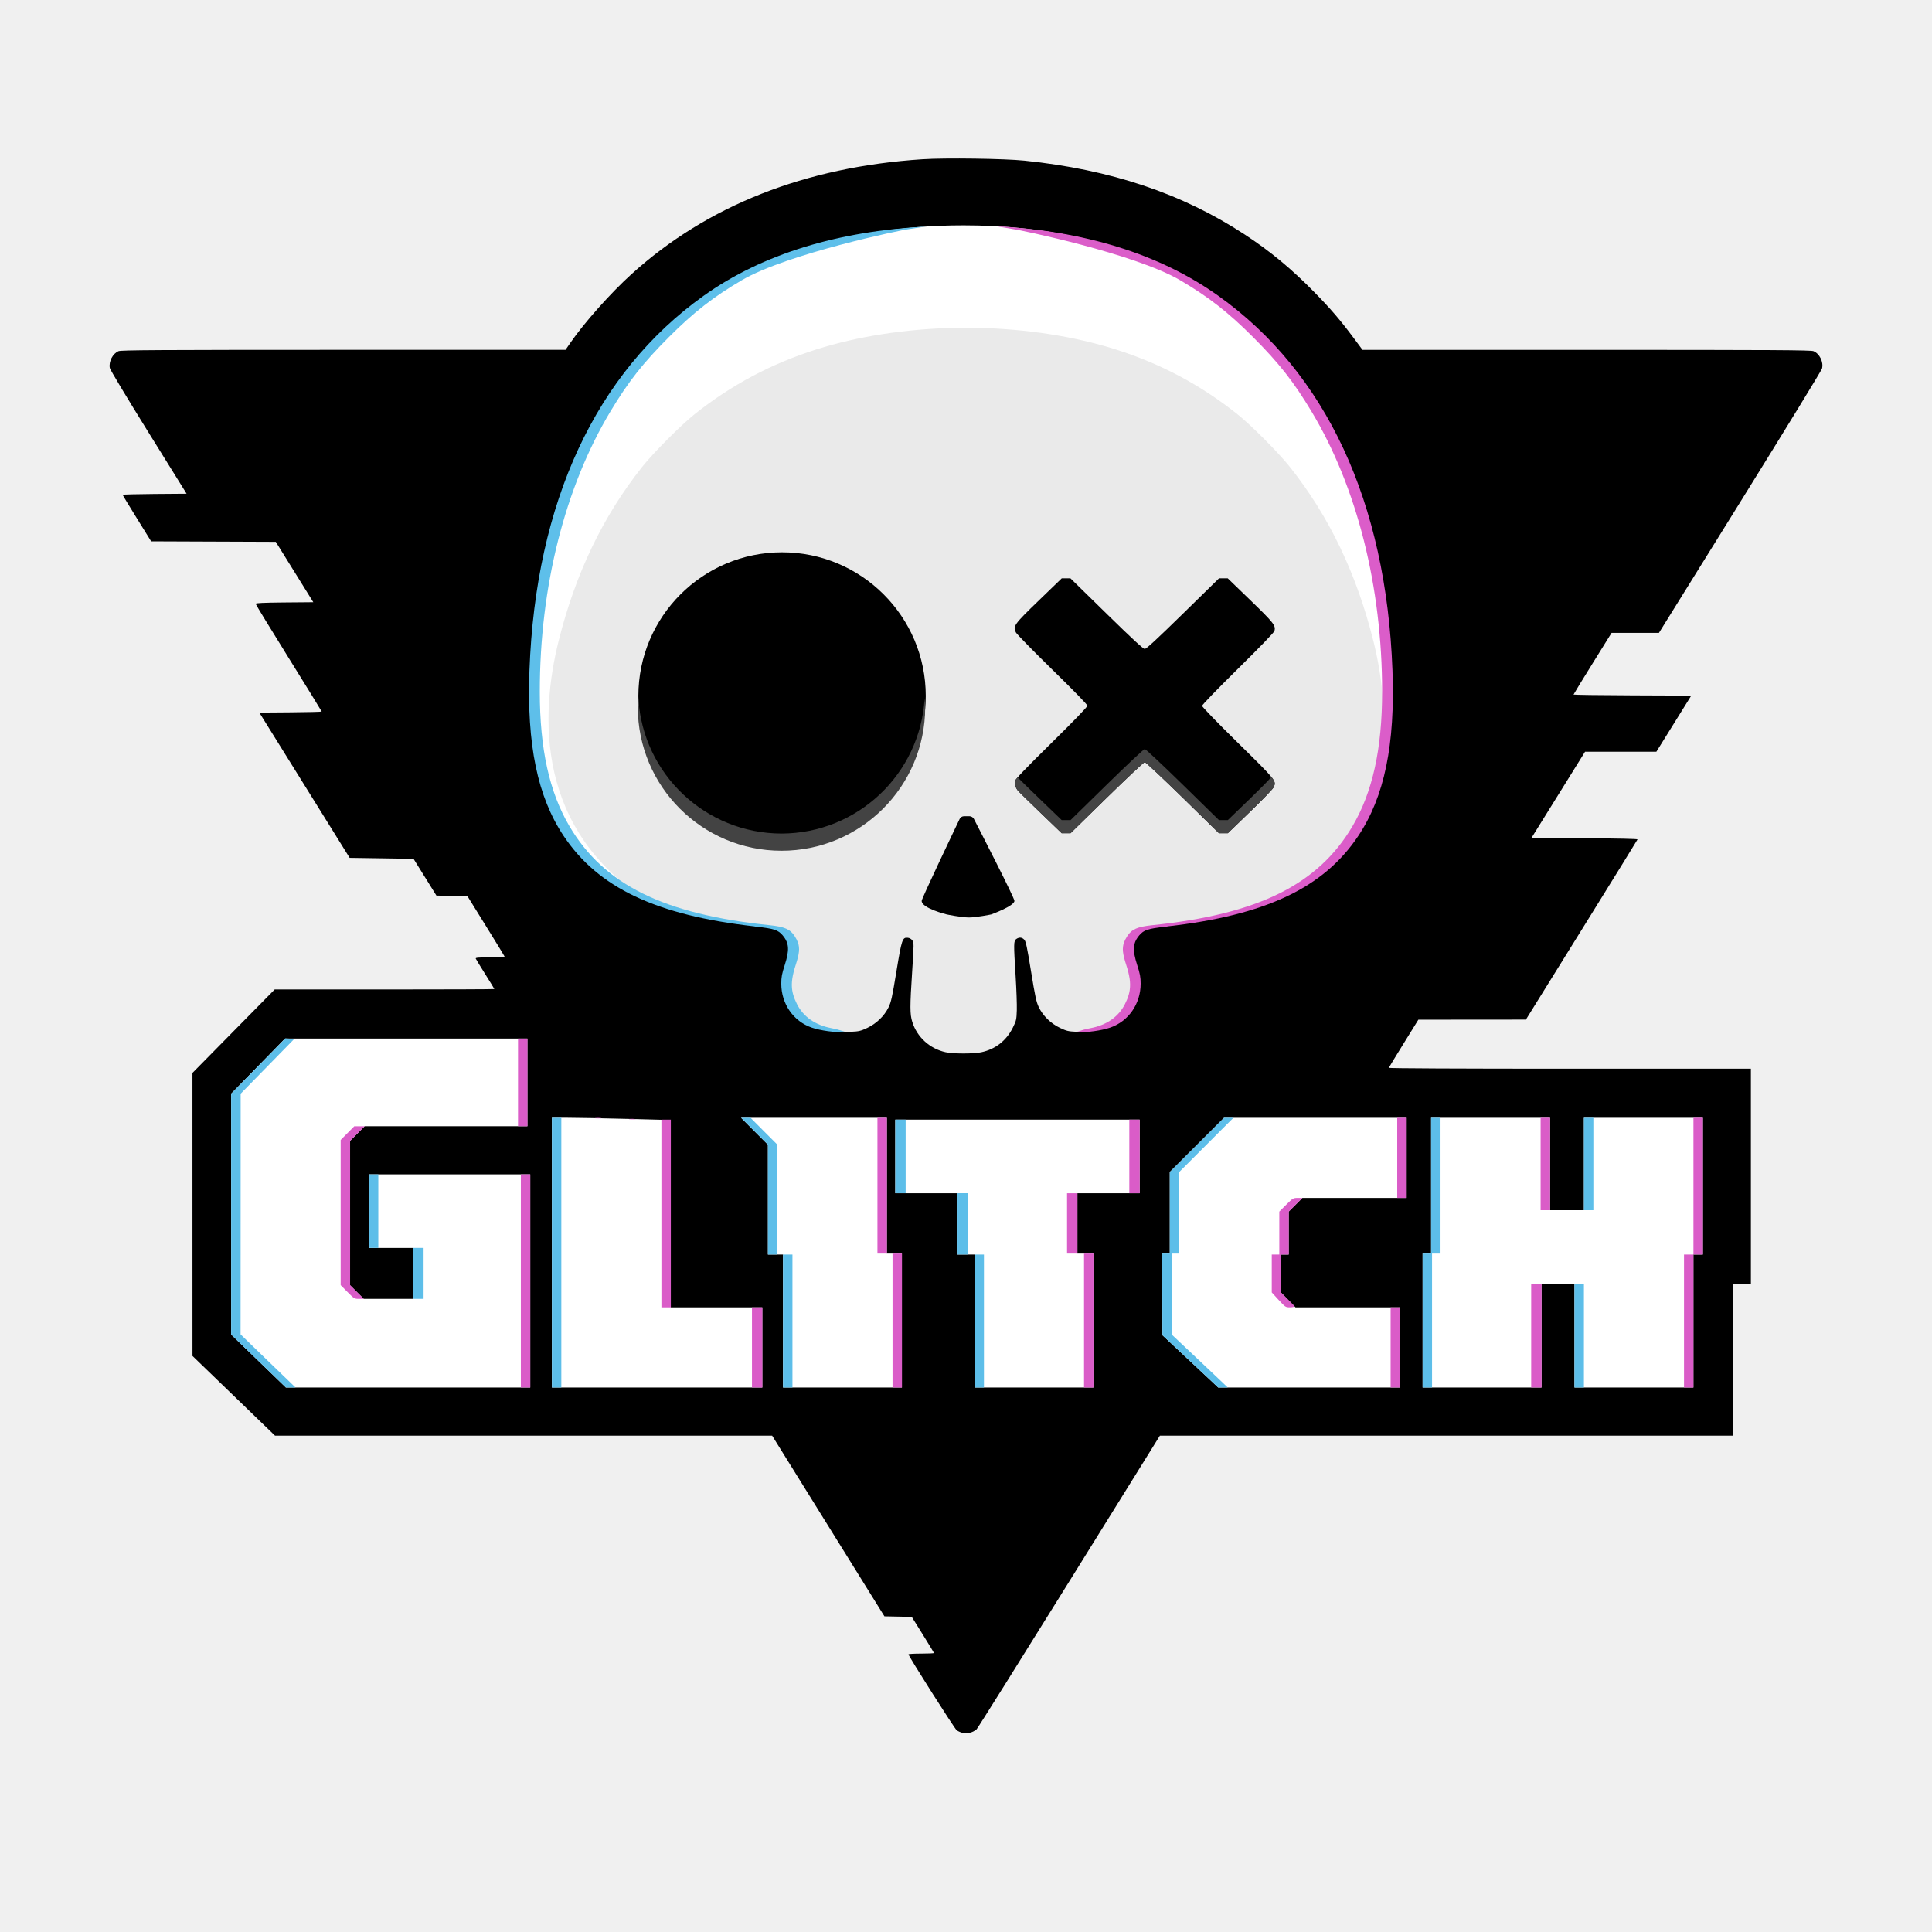
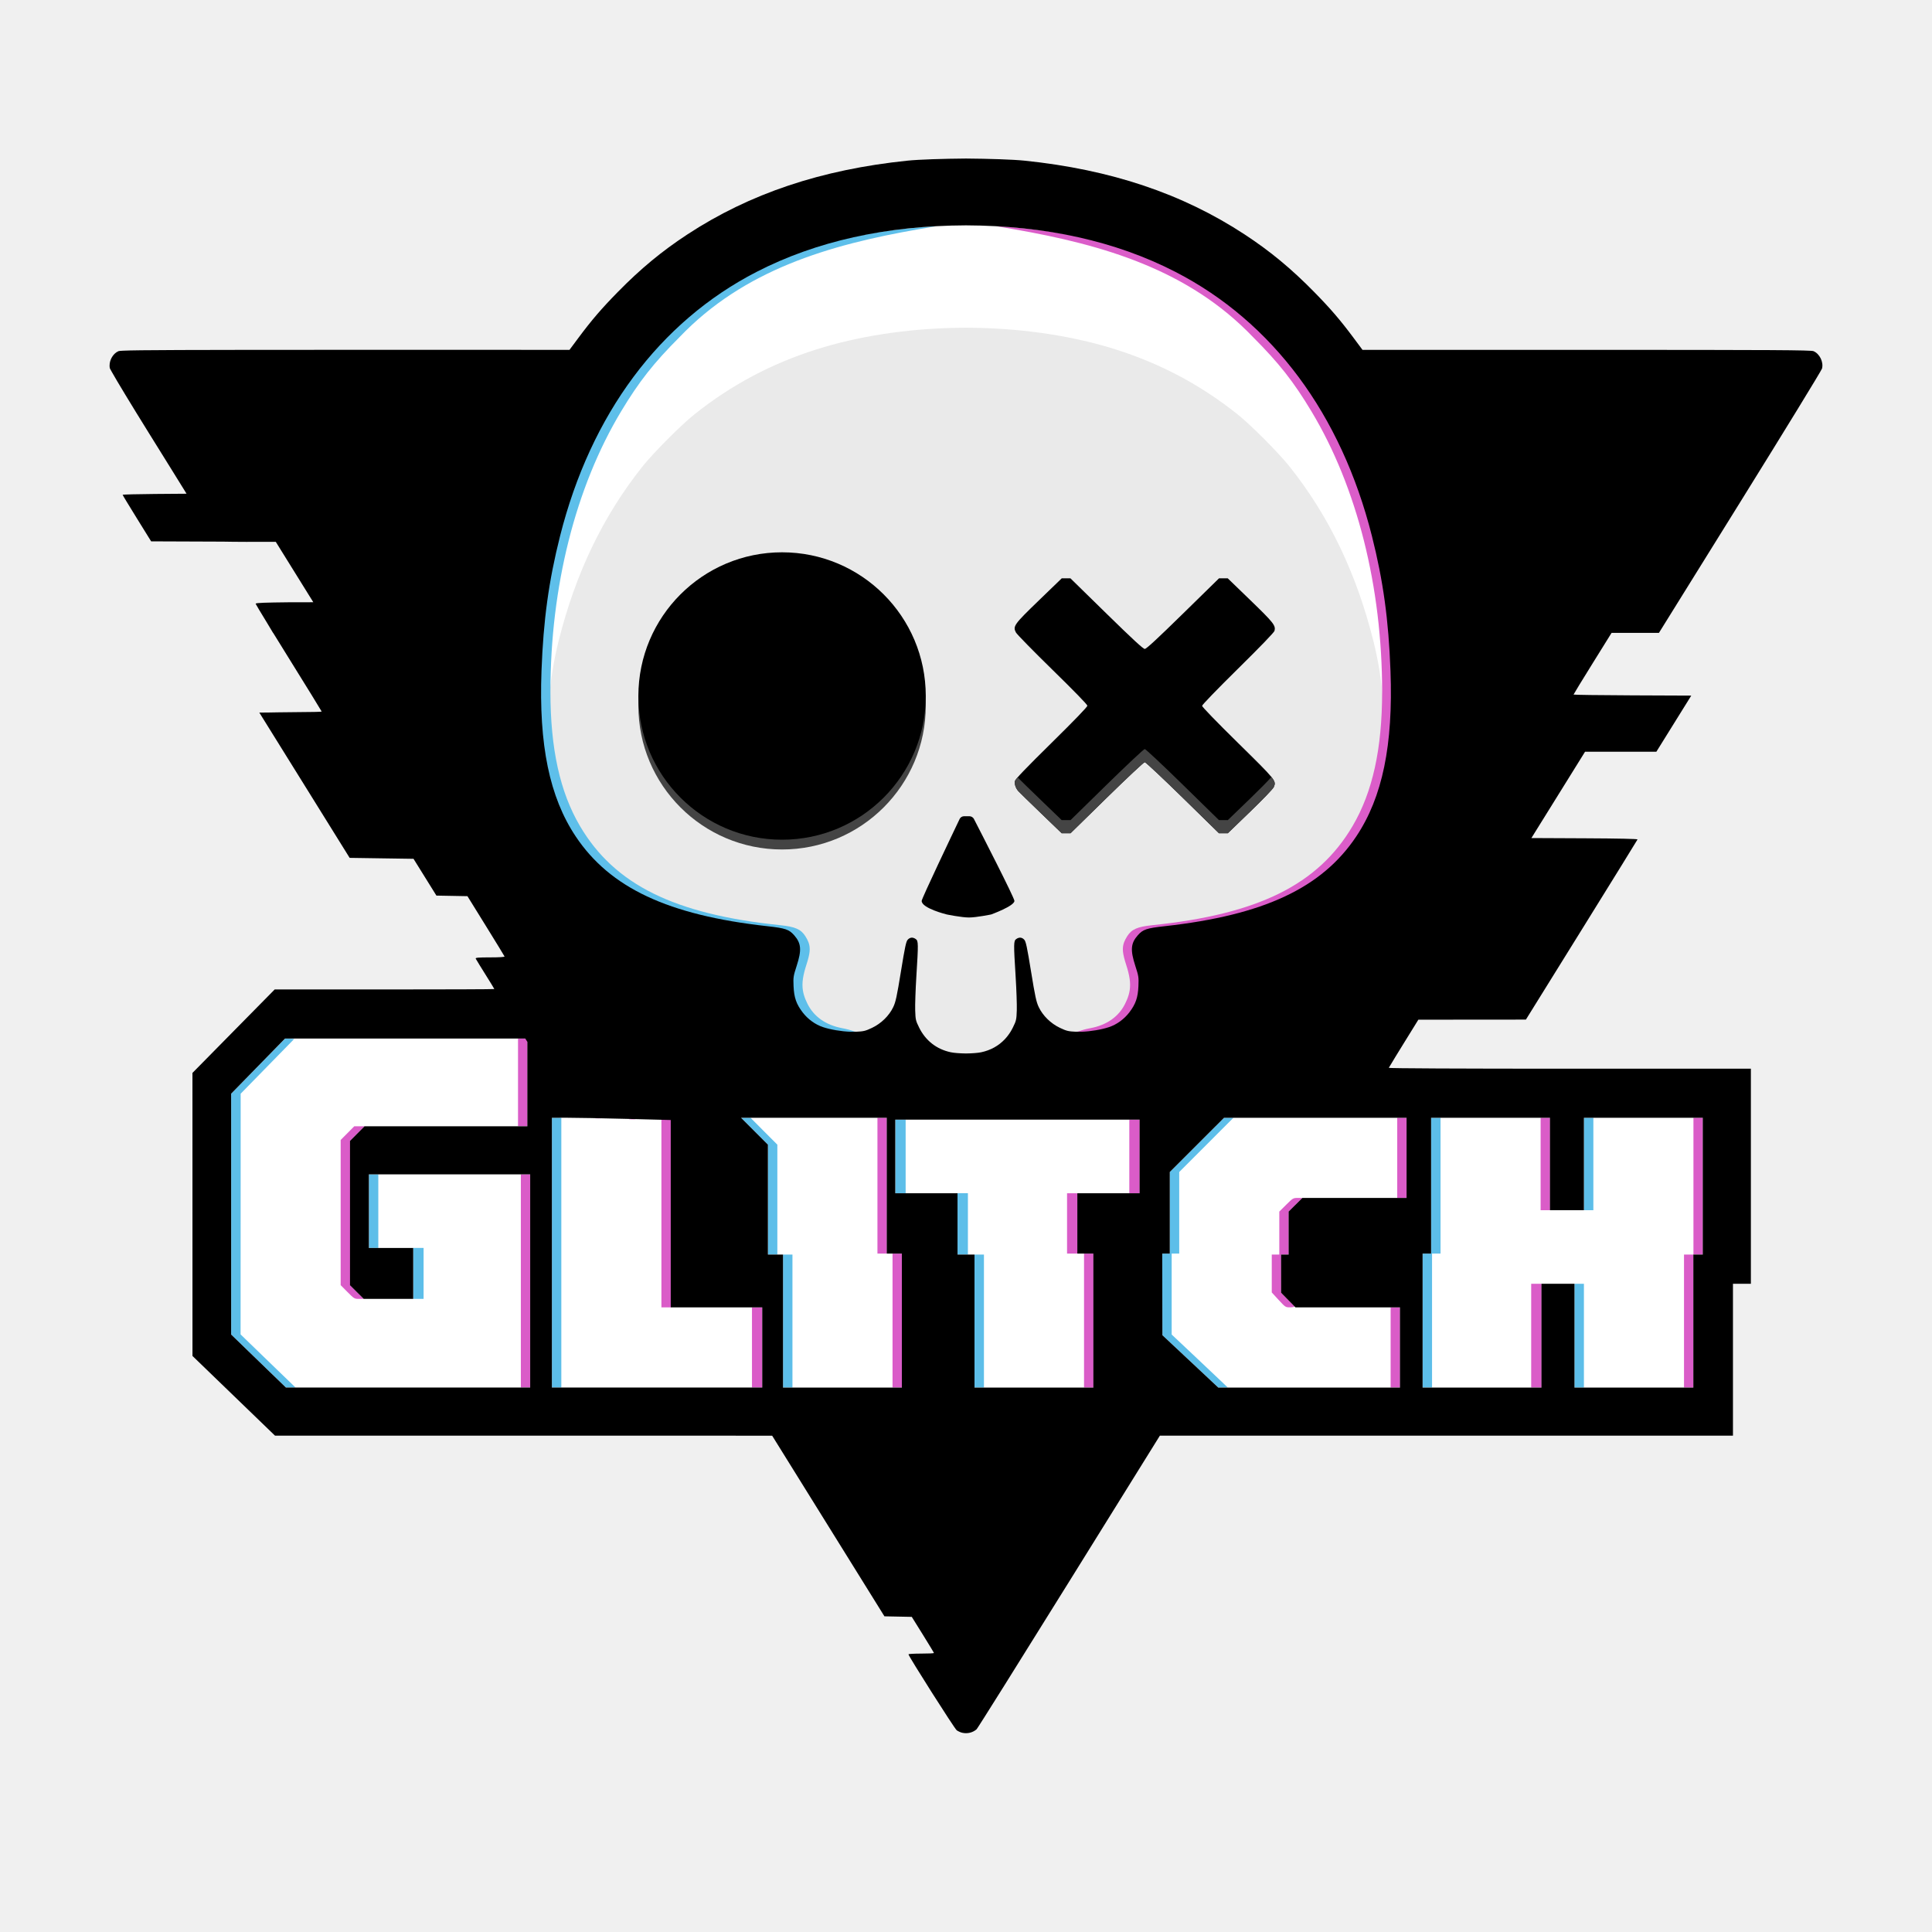
<svg xmlns="http://www.w3.org/2000/svg" xml:space="preserve" width="1365.333" height="1365.333">
  <path d="M685.44 141.56a692 692 0 0 0-21.555.042c-9.2.165-17.534.543-24.54 1.265C496.644 157.58 398.27 251.157 369.599 398.2c-8.318 42.658-11.106 98.366-5.87 134.018 4.023 27.387 13.685 54.482 28.03 73.607 1.693 2.258 2.912 3.902 5.394 6.162 1.241 1.13 1.743 2.815 8.221 4.729 3.239.957 39.75 22.071 46.117 17.512s-21.614-31.39-21.369-34.573c.49-6.366-.775-7.473-1.346-9.008-.57-1.534-1.105-2.616-1.675-3.707-1.142-2.18-2.443-4.267-4.07-6.632-19.344-28.114-25.242-76.222-11.348-128.823 11.8-44.68 35.63-90.178 60.173-116.935 51.49-56.135 109.465-81.126 197.073-83.805C740.71 248.55 797.722 263.7 847.028 297c5.973 4.035 17.882 14.235 30.527 26.863 16.013 15.993 21.1 22.02 29.89 35.291 34.725 52.42 53.701 122.598 48.051 167.485-3.232 25.677-13.164 48.924-27.523 65.992-2.75 3.27-5.097 6.213-6.957 8.754-.93 1.27-1.686 2.298-2.68 4-.497.85-1.084 1.461-2.06 4.594-.489 1.566-1.852 3.668-.426 10.03.712 3.182-12.819 15.346-8.78 18.473 4.04 3.128 24.49-3.486 27.496-3.486 7.495 0 8.662-1.947 10.079-2.767a23 23 0 0 0 2.908-1.975c1.442-1.118 2.507-2.09 3.664-3.176 2.314-2.172 4.785-4.708 7.37-7.484 5.173-5.553 10.284-11.286 14.173-17.008 23.023-33.879 30.826-78.338 27.66-137.988-1.582-29.802-3.236-42.981-8.906-70.994-6.068-29.977-16.844-62.323-29.506-88.211-16.984-34.725-33.816-58.204-60.069-83.645-41.95-40.655-92.655-64.962-156.943-76.023-14.736-2.536-37.468-3.867-59.557-4.164" style="fill:#fff;stroke-width:10.69" />
  <path d="M682.667 231.591q-4.186.01-8.366.107c-34.191.795-67.957 5.904-97.37 15.233-31.958 10.136-60.059 25.09-86.07 45.799-9.632 7.67-29.081 27.203-37.007 37.17-27.778 34.931-47.249 75.534-59.144 123.334-12.813 51.484-16.882 134.133 65.168 184.718 21.817 9.602 46.73 15.56 81.83 19.567 12.416 1.417 14.934 2.248 18.693 6.17 4.942 5.155-7.665 13.103-11.057 22.66-2.932 8.261-1.443 31.323.582 37.992 2.286 7.525 18.534-2.252 25.342 1.994 5.58 3.48 19.264 6.22 28.951 5.797 5.343-.234 6.736-.572 11.278-2.729 6.505-3.089 12.009-8.409 14.99-14.49 1.847-3.766 2.574-7.063 5.56-25.213 3.779-22.962 4.253-24.373 8.067-23.99 1.236.124-3.638 4.603-2.908 5.621 1.148 1.603 3.975 7.158 2.746 26.072-1.668 25.66-5.088 30.184-3.395 35.662 3.322 10.756 19.152 11.098 30.305 13.524 2.592.564 7.145.864 11.805.898 4.66-.034 9.213-.334 11.804-.898 11.154-2.426 25.391-4.848 28.713-15.604 1.692-5.478 2.946-11.036 1.278-36.697-1.23-18.914-2.358-15.354-1.21-16.957.73-1.018-3.269-11.497-2.033-11.62 3.814-.384 4.288 1.027 8.067 23.99 2.986 18.149 3.714 21.446 5.56 25.212 2.982 6.081 8.486 11.401 14.99 14.49 4.542 2.157 5.935 2.495 11.278 2.729 9.687.424 23.371-2.316 28.951-5.797 6.808-4.246 26.302.772 28.588-6.754 2.025-6.669.445-20.905-2.487-29.166-3.392-9.557-16.176-21.57-11.234-26.726 3.76-3.922 6.278-4.753 18.694-6.17 35.1-4.008 60.013-9.965 81.83-19.567 82.05-50.585 77.98-133.234 65.168-184.718-11.896-47.8-31.367-88.403-59.145-123.334-7.925-9.967-27.374-29.5-37.008-37.17-26.01-20.71-54.11-35.663-86.068-45.8-29.413-9.328-63.18-14.437-97.371-15.232q-4.18-.096-8.365-.107m0 345.998c1.636.064 3.206.466 3.898 1.158 1.621 1.622 26.832 54.959 26.832 56.766 0 3.292-1.803 5.194-6.957 7.34-2.747 1.143-7.33 2.67-10.186 3.392-3.984 1.008-6.402 1.237-13.587 1.108-7.186.13-9.604-.1-13.588-1.108-2.855-.722-7.439-2.249-10.186-3.392-5.154-2.146-6.957-4.048-6.957-7.34 0-1.807 25.211-55.144 26.832-56.766.692-.692 2.263-1.094 3.899-1.158" style="fill:#eaeaea;fill-opacity:1" />
-   <path d="M390.322 778.275a15.806 15.806 0 0 0-15.804 15.805v189.506a15.806 15.806 0 0 0 15.804 15.805H537.4a15.806 15.806 0 0 0 15.805-15.805v-56.568a15.806 15.806 0 0 0-15.805-15.805h-47.834V795.91a15.806 15.806 0 0 0-14.474-15.748l-10.819-.914h-.002c-8.008-.677-25.799-.973-43.048-.973z" style="fill:#fff;fill-opacity:1;stroke-width:10.69" />
-   <path d="M203.072 728.87a8.13 8.13 0 0 0-5.738 2.368l-19.537 19.463-.002.002-19.535 19.463a8.13 8.13 0 0 0-2.39 5.76V944.41a8.13 8.13 0 0 0 2.415 5.783l19.5 19.27v.002l19.5 19.268a8.13 8.13 0 0 0 5.713 2.345l85.5.028 85.5.025a8.133 8.133 0 0 0 8.133-8.131V833a8.133 8.133 0 0 0-8.131-8.13H262a8.133 8.133 0 0 0-7.87 7.497v-19.736l3.614-3.87 3.393-3.63H372a8.133 8.133 0 0 0 8.13-8.131v-60a8.133 8.133 0 0 0-8.13-8.13h-84.465zM254.2 883.796a8.13 8.13 0 0 0 7.8 7.334h21.87v21.739h-10.241c-7.965 0-12.492-.223-14.508-.604s-1.444-.15-2.924-1.54c-1.122-1.054-.812-.739-.828-.775s-.42-1.197-.678-4.295c-.315-3.8-.431-11.597-.492-21.86" style="fill:#fff;fill-opacity:1;stroke-width:15.118" />
-   <path d="M524.34 776.008a17.013 17.013 0 0 0-12.041 29.027l9.36 9.38 4.388 4.397v70.376a17.01 17.01 0 0 0 10.605 15.294v78.75a17.013 17.013 0 0 0 17.012 17.012h83.44a17.013 17.013 0 0 0 17.011-17.012v-94.044a17.01 17.01 0 0 0-10.607-15.295V793.02a17.013 17.013 0 0 0-17.012-17.012h-51.078z" style="fill:#fff;fill-opacity:1;stroke-width:5.345" />
-   <path d="M632.861 787.998a6.436 6.436 0 0 0-6.435 6.436v51.619a6.436 6.436 0 0 0 6.435 6.435h37.405v36.699a6.436 6.436 0 0 0 6.435 6.436h5.586v87.609a6.436 6.436 0 0 0 6.436 6.436h83.438a6.436 6.436 0 0 0 6.435-6.436v-94.044a6.436 6.436 0 0 0-6.436-6.436h-4.877v-30.263h37.405a6.436 6.436 0 0 0 6.435-6.436v-51.619a6.436 6.436 0 0 0-6.435-6.436h-85.915zm238.815 1.916-1.139 1.139-1.303 1.3h-3.373a.67.67 0 0 0-.47.196l-19.274 19.263-19.273 19.266a.67.67 0 0 0-.196.47v56.973h-4.99a.665.665 0 0 0-.666.667v56.98c0 .183.076.359.21.484l19.622 18.487 19.621 18.486a.67.67 0 0 0 .457.182l64.17.047 64.17.044a.665.665 0 0 0 .666-.666v-55.861c0-.368-.125-3.457-.493-3.456l-36.81-2.79-37.09 2.79-3.216-3.277-6.535-3.763v-27.021h4.283a.665.665 0 0 0 .666-.667v-29.744l4.56-4.595 4.559-4.594h73.652a.665.665 0 0 0 .666-.666V793.02a.665.665 0 0 0-.666-.666h-6.047l-.023-1.229v-1.21H877.147z" style="fill:#fff;fill-opacity:1;stroke-width:5.345" />
-   <path d="M1011.87 775.762a17.26 17.26 0 0 0-17.259 17.258v83.488a17.26 17.26 0 0 0-6.363 12.68v94.044a17.26 17.26 0 0 0 17.258 17.258h83.439a17.26 17.26 0 0 0 12.02-5.705 17.26 17.26 0 0 0 12.021 5.705h83.438a17.26 17.26 0 0 0 17.258-17.258V901.87a17.26 17.26 0 0 0 6.365-12.682V793.02a17.26 17.26 0 0 0-17.258-17.258h-83.44a17.26 17.26 0 0 0-12.02 5.703 17.26 17.26 0 0 0-12.02-5.703h-41.72z" style="fill:#fff;fill-opacity:1;stroke-width:5.345" />
-   <path d="M680.1 1224.554c-1.239-.278-3.039-1.086-4-1.795-1.551-1.144-34.082-52.362-34.082-53.66 0-.285 4.05-.518 9-.518s9-.18 9-.4-3.525-6.06-7.834-12.976l-7.833-12.574-9.661-.192-9.661-.191-39.673-63.83-39.672-63.83-175.666-.01-175.667-.01-29.16-28.161-29.159-28.161-.01-100.01-.01-100.01 29.056-29.49 29.055-29.49h77.611c42.687 0 77.612-.133 77.612-.296s-2.888-4.887-6.417-10.5c-3.529-5.612-6.561-10.58-6.738-11.038-.249-.645 2.044-.833 10.139-.833 6.477 0 10.375-.247 10.238-.648-.122-.356-6.072-10.09-13.222-21.63l-13-20.983-10.964-.203-10.963-.203-8.09-13-8.092-13-22.568-.333-22.568-.333-31.916-51.334-31.916-51.333 22.038-.176c12.121-.097 22.039-.343 22.039-.548s-10.5-17.254-23.334-37.886-23.333-37.856-23.333-38.275c0-.552 5.632-.811 20.368-.939l20.367-.176-13.256-21.333-13.256-21.334-44.042-.171-44.042-.172-10.07-16.233c-5.538-8.928-10.07-16.422-10.07-16.653s10.17-.499 22.597-.595l22.597-.176-26.928-43.315c-15.268-24.56-27.11-44.289-27.35-45.564-.849-4.53 2.078-10.156 6.175-11.868 1.848-.772 27.299-.923 159.055-.94l156.855-.022 3.315-4.812c9.914-14.392 28.575-35.36 43.41-48.778 53.533-48.417 122.578-75.651 205.526-81.069 16.008-1.045 57.89-.467 72.082.995 60.916 6.277 111.552 23.26 155.667 52.208 17.972 11.793 32.972 24.21 49.036 40.591 11.562 11.79 18.462 19.824 27.83 32.408l6.328 8.5h158.258c132.983 0 158.609.147 160.457.919 4.344 1.815 7.238 7.733 6.016 12.304-.359 1.344-26.435 43.918-57.946 94.61l-57.294 92.167h-33.471l-13.44 21.61c-7.393 11.885-13.44 21.782-13.44 21.994s18.719.463 41.598.557l41.6.172-12.335 19.833-12.334 19.834h-50.4l-18.954 30.5-18.955 30.5 37.61.172c23.659.108 37.528.41 37.39.812-.122.352-17.92 29.141-39.554 63.976l-39.333 63.336-38 .032-38 .032-10.334 16.702c-5.683 9.186-10.433 16.98-10.555 17.32-.136.378 49.433.618 127.833.618h128.056v152h-12.667v107.333h-405L755.5 1117.818c-35.298 56.78-64.698 103.691-65.333 104.245-2.698 2.352-6.491 3.288-10.073 2.484zM374.683 905.248v-75.333h-114v52h31.334v36h-34.969l-4.85-4.817-4.848-4.817V806.277l5.15-5.181 5.152-5.181h115.031v-62H201.462l-19.056 19.497-19.055 19.498v170.186l19.36 18.743 19.362 18.742h172.611zm164 47v-28.333h-64.666V791.506l-31.167-.809c-17.142-.444-36.042-.803-42-.795l-10.833.013V980.58h148.666zm98.667-19v-47.333h-10.667v-96H523.701l9.492 9.508 9.491 9.508v77.65h10.667v94h84zm135.333 0v-47.333H761.35v-42.667h44v-52H632.684v52h44v43.333h12v94h84zm216.667 19v-28.333h-73.836l-5.071-5.167-5.072-5.167-.01-13.5-.012-13.5h5.333v-30.366l4.85-4.817 4.848-4.817h73.636v-56.666H865.025l-19.17 19.162-19.172 19.162v57.676h-5.333l.057 28.833.057 28.833 19.74 18.5 19.739 18.5H989.35zm100-8.333v-36.667h23.333v73.333h84v-94h6.667v-96.666h-84v65.333h-24v-65.333h-84v96h-6v94.666h84zM693.432 743.622c9.999-2.12 17.784-8.202 22.368-17.478 2.374-4.803 2.553-5.588 2.768-12.182.126-3.876-.246-14.655-.827-23.954-1.455-23.274-1.425-25.093.425-26.389 2.075-1.453 4.05-1.293 5.677.462 1.153 1.244 1.973 5.077 4.799 22.438 2.89 17.76 3.716 21.586 5.442 25.202 2.923 6.124 8.507 11.582 15.007 14.669 4.58 2.175 5.956 2.508 11.337 2.743 6.787.297 16.752-1.1 23.256-3.258 5.513-1.83 10.756-5.63 14.434-10.458 4.474-5.875 6.055-10.44 6.405-18.502.272-6.282.145-7.11-2.194-14.33-3.622-11.177-3.245-15.95 1.709-21.592 3.675-4.185 6.158-5.023 19.204-6.477 69.91-7.79 110.968-27.044 135.233-63.418 18.512-27.751 26.114-64.539 24.178-117.012-1.326-35.957-5.126-63.582-13.093-95.171-21.748-86.242-70.22-151.43-138.876-186.77-42.53-21.893-92.58-32.892-149.666-32.892-89.6 0-161.704 27.147-213.713 80.46C415.7 292.616 385.955 368 380.03 460.904c-.874 13.714-.862 43.719.021 54.012 5.224 60.804 29.945 99.223 77.242 120.038 21.817 9.602 46.73 15.558 81.83 19.566 12.416 1.417 14.935 2.249 18.694 6.17 4.942 5.156 5.593 11.336 2.201 20.892-2.932 8.262-3.453 16.842-1.427 23.511 2.286 7.526 7.285 13.997 14.093 18.244 5.58 3.48 19.262 6.22 28.95 5.796 5.342-.234 6.737-.57 11.279-2.728 6.505-3.089 12.008-8.408 14.989-14.49 1.847-3.766 2.574-7.063 5.56-25.212 3.779-22.963 4.253-24.373 8.066-23.99 1.237.124 2.489.85 3.218 1.87 1.149 1.602 1.145 2.418-.084 21.333-1.668 25.66-1.664 30.717.028 36.196 3.322 10.755 12.433 19.052 23.586 21.478 5.46 1.187 19.622 1.206 25.156.033z" style="fill:#000" />
-   <path d="M654.192 160.096c-61.555 3.292-115.162 19.14-156.938 48.935-76.194 54.343-118.713 145.779-123.1 264.72-1.935 52.475 5.666 89.262 24.178 117.013 24.467 36.677 65.443 56.033 134.967 63.925v.055l.933.106c12.884 1.435 15.656 2.343 18.909 6.2 1.706 2.024 2.817 3.975 3.357 6.19.18.739.298 1.507.352 2.317.216 3.238-.57 7.145-2.307 12.515-1.997 6.177-2.42 8.463-2.42 13.092 0 14.239 8.555 26.573 21.531 31.037 6.116 2.104 16.717 3.554 23.721 3.244l.908-.04.117-.3c-.402.02-.739.019-1.035.002-2.075-.116-2.208-1.073-9.908-2.542-11.406-2.177-19.782-8.069-24.293-17.086a45 45 0 0 1-1.496-3.295c-.863-2.139-1.456-4.182-1.783-6.258-.817-5.19.03-10.583 2.482-18.166 1.238-3.826 1.99-6.751 2.24-9.24.125-1.245.123-2.38-.006-3.465a13.5 13.5 0 0 0-.771-3.158c-.516-1.388-1.264-2.788-2.248-4.338-3.086-4.861-7.176-6.647-17.723-7.735-74.819-7.72-117.15-28.67-141.49-70.027-14.17-24.075-20.892-54.598-20.902-94.883-.019-74.244 17.703-144.536 49.984-198.25 12.615-20.99 22.928-34.096 41.291-52.476 17.528-17.545 31.424-28.391 51.387-40.108 32.343-18.982 114.868-35.925 117.54-36.074z" style="fill:#5ebfea;fill-opacity:1" />
+   <path d="M1011.87 775.762a17.26 17.26 0 0 0-17.259 17.258v83.488a17.26 17.26 0 0 0-6.363 12.68v94.044a17.26 17.26 0 0 0 17.258 17.258h83.439a17.26 17.26 0 0 0 12.02-5.705 17.26 17.26 0 0 0 12.021 5.705h83.438a17.26 17.26 0 0 0 17.258-17.258V901.87a17.26 17.26 0 0 0 6.365-12.682V793.02a17.26 17.26 0 0 0-17.258-17.258h-83.44a17.26 17.26 0 0 0-12.02 5.703 17.26 17.26 0 0 0-12.02-5.703h-41.72zm-379.009 12.236a6.436 6.436 0 0 0-6.435 6.436v51.619a6.436 6.436 0 0 0 6.435 6.435h37.405v36.699a6.436 6.436 0 0 0 6.435 6.436h5.586v87.609a6.436 6.436 0 0 0 6.436 6.436h83.438a6.436 6.436 0 0 0 6.435-6.436v-94.044a6.436 6.436 0 0 0-6.436-6.436h-4.877v-30.263h37.405a6.436 6.436 0 0 0 6.435-6.436v-51.619a6.436 6.436 0 0 0-6.435-6.436h-85.915zm238.815 1.916-1.139 1.139-1.303 1.3h-3.373a.67.67 0 0 0-.47.196l-19.274 19.263-19.273 19.266a.67.67 0 0 0-.196.47v56.973h-4.99a.665.665 0 0 0-.666.667v56.98c0 .183.076.359.21.484l19.622 18.487 19.621 18.486a.67.67 0 0 0 .457.182l64.17.047 64.17.044a.665.665 0 0 0 .666-.666v-55.861c0-.368-.125-3.457-.493-3.456l-36.81-2.79-37.09 2.79-3.216-3.277-6.535-3.763v-27.021h4.283a.665.665 0 0 0 .666-.667v-29.744l4.56-4.595 4.559-4.594h73.652a.665.665 0 0 0 .666-.666V793.02a.665.665 0 0 0-.666-.666h-6.047l-.023-1.229v-1.21H877.147ZM524.34 776.008a17.013 17.013 0 0 0-12.041 29.027l9.36 9.38 4.388 4.397v70.376a17.01 17.01 0 0 0 10.605 15.294v78.75a17.013 17.013 0 0 0 17.012 17.012h83.44a17.013 17.013 0 0 0 17.011-17.012v-94.044a17.01 17.01 0 0 0-10.607-15.295V793.02a17.013 17.013 0 0 0-17.012-17.012h-51.078ZM203.072 728.87a8.13 8.13 0 0 0-5.738 2.368l-19.537 19.463-.002.002-19.535 19.463a8.13 8.13 0 0 0-2.39 5.76V944.41a8.13 8.13 0 0 0 2.415 5.783l19.5 19.27v.002l19.5 19.268a8.13 8.13 0 0 0 5.713 2.345l85.5.028 85.5.025a8.133 8.133 0 0 0 8.133-8.131V833a8.133 8.133 0 0 0-8.131-8.13H262a8.133 8.133 0 0 0-7.87 7.497v-19.736l3.614-3.87 3.393-3.63H372a8.133 8.133 0 0 0 8.13-8.131v-60a8.133 8.133 0 0 0-8.13-8.13h-84.465ZM254.2 883.796a8.13 8.13 0 0 0 7.8 7.334h21.87v21.739h-10.241c-7.965 0-12.492-.223-14.508-.604s-1.444-.15-2.924-1.54c-1.122-1.054-.812-.739-.828-.775s-.42-1.197-.678-4.295c-.315-3.8-.431-11.597-.492-21.86m136.123-105.52a15.806 15.806 0 0 0-15.804 15.805v189.506a15.806 15.806 0 0 0 15.804 15.805H537.4a15.806 15.806 0 0 0 15.805-15.805v-56.568a15.806 15.806 0 0 0-15.805-15.805h-47.834V795.91a15.806 15.806 0 0 0-14.474-15.748l-10.819-.914h-.002c-8.008-.677-25.799-.973-43.048-.973z" style="fill:#fff;fill-opacity:1;stroke-width:5.345" />
+   <path d="M704.148 159.875c61.556 3.292 115.035 19.36 156.811 49.156 76.195 54.343 118.713 145.779 123.1 264.72 1.935 52.475-5.665 89.262-24.178 117.013-24.467 36.677-65.443 56.033-134.966 63.925v.055l-.934.106c-12.884 1.435-15.656 2.343-18.908 6.2-1.706 2.024-2.817 3.975-3.358 6.19a13.6 13.6 0 0 0-.351 2.317c-.216 3.238.57 7.145 2.306 12.515 1.997 6.177 2.42 8.463 2.42 13.092 0 14.239-8.555 26.573-21.53 31.037-6.116 2.104-16.718 3.554-23.722 3.244l-.908-.04-.117-.3c.403.02.74.019 1.035.002 2.075-.116 2.208-1.073 9.908-2.542 11.406-2.177 19.782-8.069 24.293-17.086a45 45 0 0 0 1.496-3.295c.863-2.139 1.457-4.182 1.784-6.258.817-5.19-.03-10.583-2.483-18.166-1.237-3.826-1.99-6.751-2.24-9.24-.125-1.245-.123-2.38.006-3.465s.384-2.118.771-3.158c.516-1.388 1.264-2.788 2.248-4.338 3.087-4.861 7.176-6.647 17.723-7.735 74.82-7.72 117.15-28.67 141.49-70.027 14.17-24.075 20.893-54.598 20.903-94.883.018-74.244-17.704-144.536-49.985-198.25-12.615-20.99-22.927-34.096-41.29-52.476-45.338-47.455-105.46-65.137-168.927-76.182z" style="fill:#db5dc9;fill-opacity:1" />
  <path d="M683.191 576.834h-2.034c-1.132 0-2.445.8-2.933 1.82-4.736 9.902-26.886 56.333-26.886 58.004 0 5.26 17.74 9.587 17.74 9.587s10.455 2.142 15.682 2.142 15.682-2.142 15.682-2.142 16.44-5.956 16.44-9.587c0-2.206-23.63-48.216-28.67-58.004-.517-1.006-1.855-1.82-2.986-1.82z" style="fill:#000;fill-opacity:1;stroke-width:1.035" />
  <path d="m750.319 408.707-16.026 15.48c-17.709 17.107-18.614 18.365-16.362 22.76.64 1.25 12.261 13.12 25.826 26.378 15.078 14.74 24.674 24.608 24.693 25.394.02.83-9 10.182-25.362 26.293-17.918 17.643-25.518 25.562-25.81 26.89-.494 2.247.522 5.204 2.533 7.38.804.871 7.993 7.877 15.975 15.57l14.511 13.986h6.251l25.639-25.112c14.102-13.81 26.161-25.111 26.798-25.111s12.698 11.3 26.8 25.111l25.642 25.112h6.262l15.789-15.234c9.11-8.79 16.168-16.138 16.683-17.37 1.876-4.483 1.757-4.628-25.296-31.242-14.979-14.736-25.356-25.445-25.356-26.167 0-.72 10.406-11.485 25.372-26.245 15.983-15.763 25.533-25.668 25.81-26.77.946-3.767-.591-5.72-17.023-21.61l-16.02-15.493h-6.18l-25.47 24.942c-18.574 18.192-25.884 24.945-27.007 24.945-1.122 0-8.445-6.758-27.026-24.945l-25.486-24.942h-3.08z" style="fill:#000;fill-opacity:1;stroke-width:1.004" />
-   <path d="M704.148 159.875c61.556 3.292 115.035 19.36 156.811 49.156 76.195 54.343 118.713 145.779 123.1 264.72 1.935 52.475-5.665 89.262-24.178 117.013-24.467 36.677-65.443 56.033-134.966 63.925v.055l-.934.106c-12.884 1.435-15.656 2.343-18.908 6.2-1.706 2.024-2.817 3.975-3.358 6.19a13.6 13.6 0 0 0-.351 2.317c-.216 3.238.57 7.145 2.306 12.515 1.997 6.177 2.42 8.463 2.42 13.092 0 14.239-8.555 26.573-21.53 31.037-6.116 2.104-16.718 3.554-23.722 3.244l-.908-.04-.117-.3c.403.02.74.019 1.035.002 2.075-.116 2.208-1.073 9.908-2.542 11.406-2.177 19.782-8.069 24.293-17.086a45 45 0 0 0 1.496-3.295c.863-2.139 1.457-4.182 1.784-6.258.817-5.19-.03-10.583-2.483-18.166-1.237-3.826-1.99-6.751-2.24-9.24-.125-1.245-.123-2.38.006-3.465s.384-2.118.771-3.158c.516-1.388 1.264-2.788 2.248-4.338 3.087-4.861 7.176-6.647 17.723-7.735 74.82-7.72 117.15-28.67 141.49-70.027 14.17-24.075 20.893-54.598 20.903-94.883.018-74.244-17.704-144.536-49.985-198.25-12.615-20.99-22.927-34.096-41.29-52.476-17.528-17.545-31.424-28.391-51.387-40.108-32.344-18.982-114.868-35.925-117.54-36.074z" style="fill:#db5dc9;fill-opacity:1" />
  <path d="M368.081 905.248v-75.333h6.667V980.58h-6.667zm163.334 47v-28.333h7.333v56.666h-7.333zm99.333-19v-47.333h6.667v94.666h-6.667zm135.333 0v-47.333h6.667v94.666h-6.667zm216.667 19v-28.333h6.667v56.666h-6.667zm99.333-8.333v-36.667h7.334v73.333h-7.334zm108-10.334v-47h6.667v-96.666h6.667v96.666h-6.667v94h-6.667zm-722.666-76v-66.333h6.666v132.667h-6.666zM903.58 918.62l-4.833-5.26v-26.78h5.333v-30.366l4.85-4.817c4.707-4.676 4.945-4.817 8.15-4.817h3.3l-4.816 4.85-4.817 4.848v30.302h-5.333v27.036l4.666 4.63c2.567 2.548 4.583 4.8 4.81 5.03.199.204-1.568.63-3.31.62-3.095-.016-3.276-.136-8-5.278m-658.016-5.553-4.817-4.85V805.614l4.817-4.85 4.816-4.848h7.336l-5.151 5.181-5.151 5.181v101.94l4.816 4.849 4.817 4.849h-3.333c-3.253 0-3.45-.117-8.15-4.85m374.516-75.151v-48h6.667v96h-6.667zm134 26.666v-21.333h7.334v42.667h-7.334zm334.667-42v-32.666h6.667v65.333h-6.667zm-101.333-4.333v-28.333h6.666v56.666h-6.666zm-189.334-1v-26h7.334v52h-7.334zm-432-52.333v-31h6.667v62h-6.667zm78.834 25.855c1.008-.152 2.658-.152 3.666 0 1.009.153.184.278-1.833.278s-2.842-.125-1.833-.278m-24-.666c1.008-.153 2.658-.153 3.666 0s.184.278-1.833.278-2.842-.125-1.833-.278" style="fill:#da5cc8" />
  <path d="m182.712 961.839-19.361-18.743V772.9l19.167-19.556 19.166-19.556 3.105.23 3.104.23-18.908 19.333-18.91 19.334-.028 85.041-.03 85.042 6.5 6.31c3.576 3.47 12.319 11.926 19.43 18.791l12.929 12.482h-6.802zm207.306-76.591v-95.333h6.666V980.58h-6.666zM553.35 933.58v-47h6.667v94h-6.667zm135.333 0v-47h6.667v94h-6.667zm152.52 28.5-19.74-18.5-.056-28.833-.057-28.833h5.333v-57.676l19.17-19.162 19.172-19.162h6.649l-19.162 19.17-19.162 19.171v57.659h-5.334v57.182l16.834 15.853c9.258 8.718 18.179 17.152 19.824 18.742l2.991 2.89h-6.723zm164.147-28.833v-47.333h6v-96h6.667v96h-6v94.666h-6.667zm107.333 10.667v-36.667h6.667v73.333h-6.667zm-820.666-44v-18h7.333v36h-7.333zm250.666-52.159V808.93l-9.491-9.508-9.492-9.508h6.667l9.492 9.508 9.49 9.508v77.65h-6.666zm134 17.159v-21.667h7.334v43.333h-7.334zm-416-9v-26h6.667v52h-6.667zm858.667-33.334v-32.666h6.667v65.333h-6.667zm-486.667-5.333v-26h7.334v52h-7.334z" style="fill:#5dbee9" />
+   <circle cx="552.684" cy="498.772" r="101.55" style="fill:#444;fill-opacity:1;stroke-width:2.737" />
  <circle cx="552.684" cy="491.859" r="101.55" style="opacity:1;fill:#000;fill-opacity:1;stroke-width:2.737" />
-   <path d="M451.125 493.6a102 102 0 0 0-.399 6.071 101.55 101.55 0 0 0 101.55 101.55 101.55 101.55 0 0 0 101.552-101.55 102 102 0 0 0-.399-6.07 101.55 101.55 0 0 1-101.152 95.478 101.55 101.55 0 0 1-101.152-95.478" style="fill:#434343;fill-opacity:1;stroke-width:2.737" />
  <path d="M808.985 529.347c-.637 0-12.696 11.3-26.798 25.112l-25.64 25.111h-6.249l-14.512-13.984c-7.982-7.693-15.17-14.7-15.974-15.57q-.324-.35-.612-.723c-1.222 1.4-1.842 2.25-1.922 2.611-.493 2.246.523 5.202 2.534 7.379.804.87 7.992 7.878 15.974 15.57l14.512 13.985h6.25l25.639-25.112c14.102-13.811 26.161-25.111 26.798-25.111s12.699 11.3 26.801 25.111l25.64 25.112h6.264l15.787-15.233c9.112-8.79 16.169-16.139 16.684-17.37.923-2.208 1.364-3.362-1.654-7.142-2.677 3.033-8.292 8.744-15.03 15.245L867.69 579.57h-6.263l-25.64-25.111c-14.103-13.812-26.165-25.112-26.802-25.112" style="fill:#444;fill-opacity:1;stroke-width:1.004" />
+   <path d="M661.584 159.875c-61.556 3.292-115.035 19.36-156.81 49.156-76.196 54.343-118.714 145.779-123.1 264.72-1.936 52.475 5.664 89.262 24.177 117.013 24.467 36.677 65.443 56.033 134.966 63.925v.055l.934.106c12.884 1.435 15.656 2.343 18.908 6.2 1.706 2.024 2.817 3.975 3.358 6.19.184.76.301 1.536.351 2.317.216 3.238-.57 7.145-2.306 12.515-1.997 6.177-2.42 8.463-2.42 13.092 0 14.239 8.555 26.573 21.53 31.037 6.116 2.104 16.718 3.554 23.722 3.244l.908-.04.117-.3c-.403.02-.74.019-1.035.002-2.075-.116-2.208-1.073-9.908-2.542-11.406-2.177-19.782-8.069-24.293-17.086a45 45 0 0 1-1.496-3.295c-.863-2.139-1.457-4.182-1.784-6.258-.817-5.19.03-10.583 2.483-18.166 1.237-3.826 1.99-6.751 2.24-9.24.125-1.245.123-2.38-.006-3.465a13.5 13.5 0 0 0-.77-3.158c-.517-1.388-1.265-2.788-2.249-4.338-3.087-4.861-7.176-6.647-17.723-7.735-74.82-7.72-117.15-28.67-141.49-70.027-14.17-24.075-20.893-54.598-20.903-94.883-.018-74.244 17.704-144.536 49.985-198.25 12.615-20.99 22.927-34.096 41.29-52.476 45.339-47.455 105.461-65.137 168.927-76.182z" style="fill:#5ebfea;fill-opacity:1" />
+   <path d="M682.66 112.039c-16.165.122-33.255.666-41.346 1.5-60.916 6.277-111.553 23.26-155.668 52.209-17.972 11.793-32.97 24.209-49.035 40.59-11.562 11.79-18.462 19.824-27.83 32.408l-6.328 8.5h-34.1v-.04l-26.322.005-99.213.014c-110.198.014-146.033.122-155.89.609-1.947.095-2.887.205-3.19.332-3.68 1.537-6.318 6.018-6.297 10.13v.034a8.6 8.6 0 0 0 .147 1.703v.002a1 1 0 0 0 .029.1q.017.045.041.102l.018.044.002.004q.02.093.044.184c.045.168.49.976 1.295 2.361l.01.018c3.612 6.443 13.654 23.035 25.91 42.75l15.815 25.437.146.237.026.04c3.523 5.692 7.17 11.576 10.912 17.6l-21.156.164-1.413.012c-12.427.096-22.595.365-22.595.596s4.532 7.724 10.07 16.652l10.068 16.235 44.043.171 6.881.028h.024c3.81.062 9.641.162 16.257.162l20.88-.02 13.257 21.334 13.256 21.334-3.42.03c-3.18-.013-8.255-.042-13.82.017-16.804.178-22.81.413-23.414.914v.006c0 .007 0 .02.01.033l-.041.028q-.052.042-.051.088c0 .219 3.616 6.21 8.184 13.693.488.8.339.59.865 1.45.08.131.053.09.135.224 1.78 2.975 3.107 5.183 3.107 5.183h.074c3.275 5.322 7.011 11.36 10.969 17.723 12.834 20.632 23.334 37.682 23.334 37.887 0 .08-1.543.168-4.156.25-.476.015-1.578.02-2.121.035-5.865.096-14.719.182-24.137.262-2.646.022-5.074.07-7.113.125l-6.153.049-.394.004h-.004l31.916 51.332 31.916 51.334 22.568.334 22.568.332 8.092 13 8.09 13 10.963.203 10.965.203 13 20.982c7.15 11.54 13.098 21.275 13.22 21.631.137.401-3.759.649-10.236.649-8.095 0-10.39.187-10.14.832q.028.074.152.296a.5.5 0 0 0-.143-.023h-.002v.008l.002.002a.8.8 0 0 0 .153.092l.052.033c.773 1.373 3.46 5.76 6.524 10.63 3.529 5.614 6.418 10.338 6.418 10.5 0 .164-34.926.296-77.613.296h-77.61l-29.057 29.49-29.054 29.49.01 100.01.01 100.01 29.158 28.162 29.16 28.16 175.668.01 175.666.01 39.672 63.83 39.674 63.83 9.66.192 9.66.191 7.834 12.574c4.31 6.916 7.834 12.757 7.834 12.977s-4.05.4-9 .4c-4.853 0-8.842.225-8.996.502l-.004.01v.01c0 1.298 32.531 52.516 34.082 53.66.961.71 2.761 1.517 4 1.795l-.006-.01c3.582.804 7.374-.13 10.072-2.482.635-.554 30.036-47.466 65.334-104.246l64.178-103.24h405V907.246h12.668v-152h-128.057c-78.4 0-127.968-.24-127.832-.617.078-.22 2.076-3.53 5.006-8.31h.006c1.62-2.645 3.525-5.74 5.549-9.01l10.334-16.704 38-.03 38-.032 39.334-63.336c21.634-34.835 39.43-63.625 39.552-63.977.138-.402-13.73-.704-37.388-.812l-37.612-.172 18.955-30.5 18.955-30.5h50.4l12.335-19.834 12.334-19.832-41.6-.174c-22.879-.094-41.597-.344-41.597-.556s6.046-10.11 13.439-21.995l13.44-21.609h33.472l57.293-92.166c31.511-50.692 57.586-93.267 57.945-94.611 1.222-4.571-1.671-10.488-6.015-12.303-1.848-.772-27.474-.92-160.457-.92H962.873l-6.328-8.5c-9.368-12.584-16.268-20.618-27.83-32.408-16.064-16.381-31.064-28.797-49.036-40.59-44.115-28.948-94.751-45.932-155.667-52.209-8.091-.833-25.181-1.378-41.346-1.5zm0 47.219c56.402.21 105.897 11.204 148.018 32.886 68.656 35.34 117.129 100.53 138.877 186.772 7.967 31.589 11.767 59.213 13.093 95.17 1.936 52.473-5.667 89.26-24.18 117.012-24.264 36.374-65.322 55.628-135.232 63.417-13.046 1.454-15.528 2.294-19.203 6.479-4.954 5.642-5.331 10.415-1.709 21.592 2.339 7.22 2.465 8.048 2.193 14.33-.35 8.062-1.93 12.627-6.404 18.502-3.678 4.828-8.922 8.627-14.435 10.457-5.325 1.766-12.969 3.023-19.29 3.258h-3.966c-5.381-.235-6.756-.568-11.336-2.743-6.5-3.087-12.085-8.545-15.008-14.67-1.726-3.615-2.551-7.44-5.441-25.2-2.826-17.362-3.646-21.194-4.8-22.438-1.626-1.755-3.602-1.916-5.677-.463-1.85 1.296-1.879 3.115-.424 26.389.581 9.299.952 20.079.826 23.955-.215 6.594-.393 7.378-2.767 12.181a36 36 0 0 1-1.655 2.989h-.002a33 33 0 0 1-3.968 5.205c-4.405 4.702-10.083 7.873-16.744 9.285-2.424.514-6.504.799-10.782.857-4.267-.06-8.332-.345-10.75-.857-9.999-2.12-17.785-8.203-22.369-17.479-2.374-4.803-2.552-5.587-2.767-12.181-.126-3.876.245-14.656.826-23.955 1.455-23.274 1.426-25.093-.424-26.389-2.075-1.453-4.05-1.292-5.678.463-1.153 1.244-1.973 5.076-4.799 22.437-2.89 17.76-3.715 21.586-5.441 25.202-2.923 6.124-8.508 11.582-15.008 14.67-4.58 2.174-5.955 2.507-11.336 2.742-1.009.044-2.124.027-3.252 0h-.715c-6.32-.235-13.964-1.492-19.289-3.258-5.513-1.83-10.757-5.63-14.435-10.457-4.474-5.875-6.055-10.44-6.405-18.502-.272-6.282-.145-7.11 2.194-14.33 3.622-11.177 3.245-15.95-1.71-21.592-3.674-4.185-6.156-5.025-19.202-6.479-69.91-7.79-110.968-27.043-135.233-63.417-18.512-27.751-26.115-64.54-24.18-117.012 1.327-35.957 5.127-63.581 13.094-95.17 21.748-86.242 70.221-151.432 138.877-186.772 42.12-21.682 91.616-32.676 148.018-32.886M201.455 733.916H371.22l1.455 2.351v59.649H257.644l-5.15 5.182-5.15 5.18V908.28l4.847 4.818 4.85 4.817h34.969v-36h-31.334v-52h114v150.666H202.064l-19.361-18.742-19.361-18.742V772.91l19.056-19.498zm199.389 55.986c5.958-.008 24.858.351 42 .795l31.166.809v132.41h64.666v56.664H390.01V789.916Zm122.851.014h102.98v96h10.669v94.666h-84v-94h-10.666v-77.65l-9.493-9.508zm341.322 0H994.01v56.666h-73.637l-4.848 4.816-4.85 4.817v30.367h-5.333l.013 13.5.01 13.5 5.07 5.166 5.073 5.168h73.836v56.666H860.936l-19.739-18.5-19.74-18.5-.057-28.834-.056-28.832h5.332V828.24l19.172-19.162zm146.327 0h84v65.332h24v-65.332h84v96.666h-6.668v94h-84v-73.334h-23.332v73.334h-84v-94.666h6zm-378.666 1.332h172.666v52h-44v42.668h11.332v47.332l.002 47.334h-84v-94h-12v-43.334h-44z" style="fill:#000;fill-opacity:1" />
</svg>
